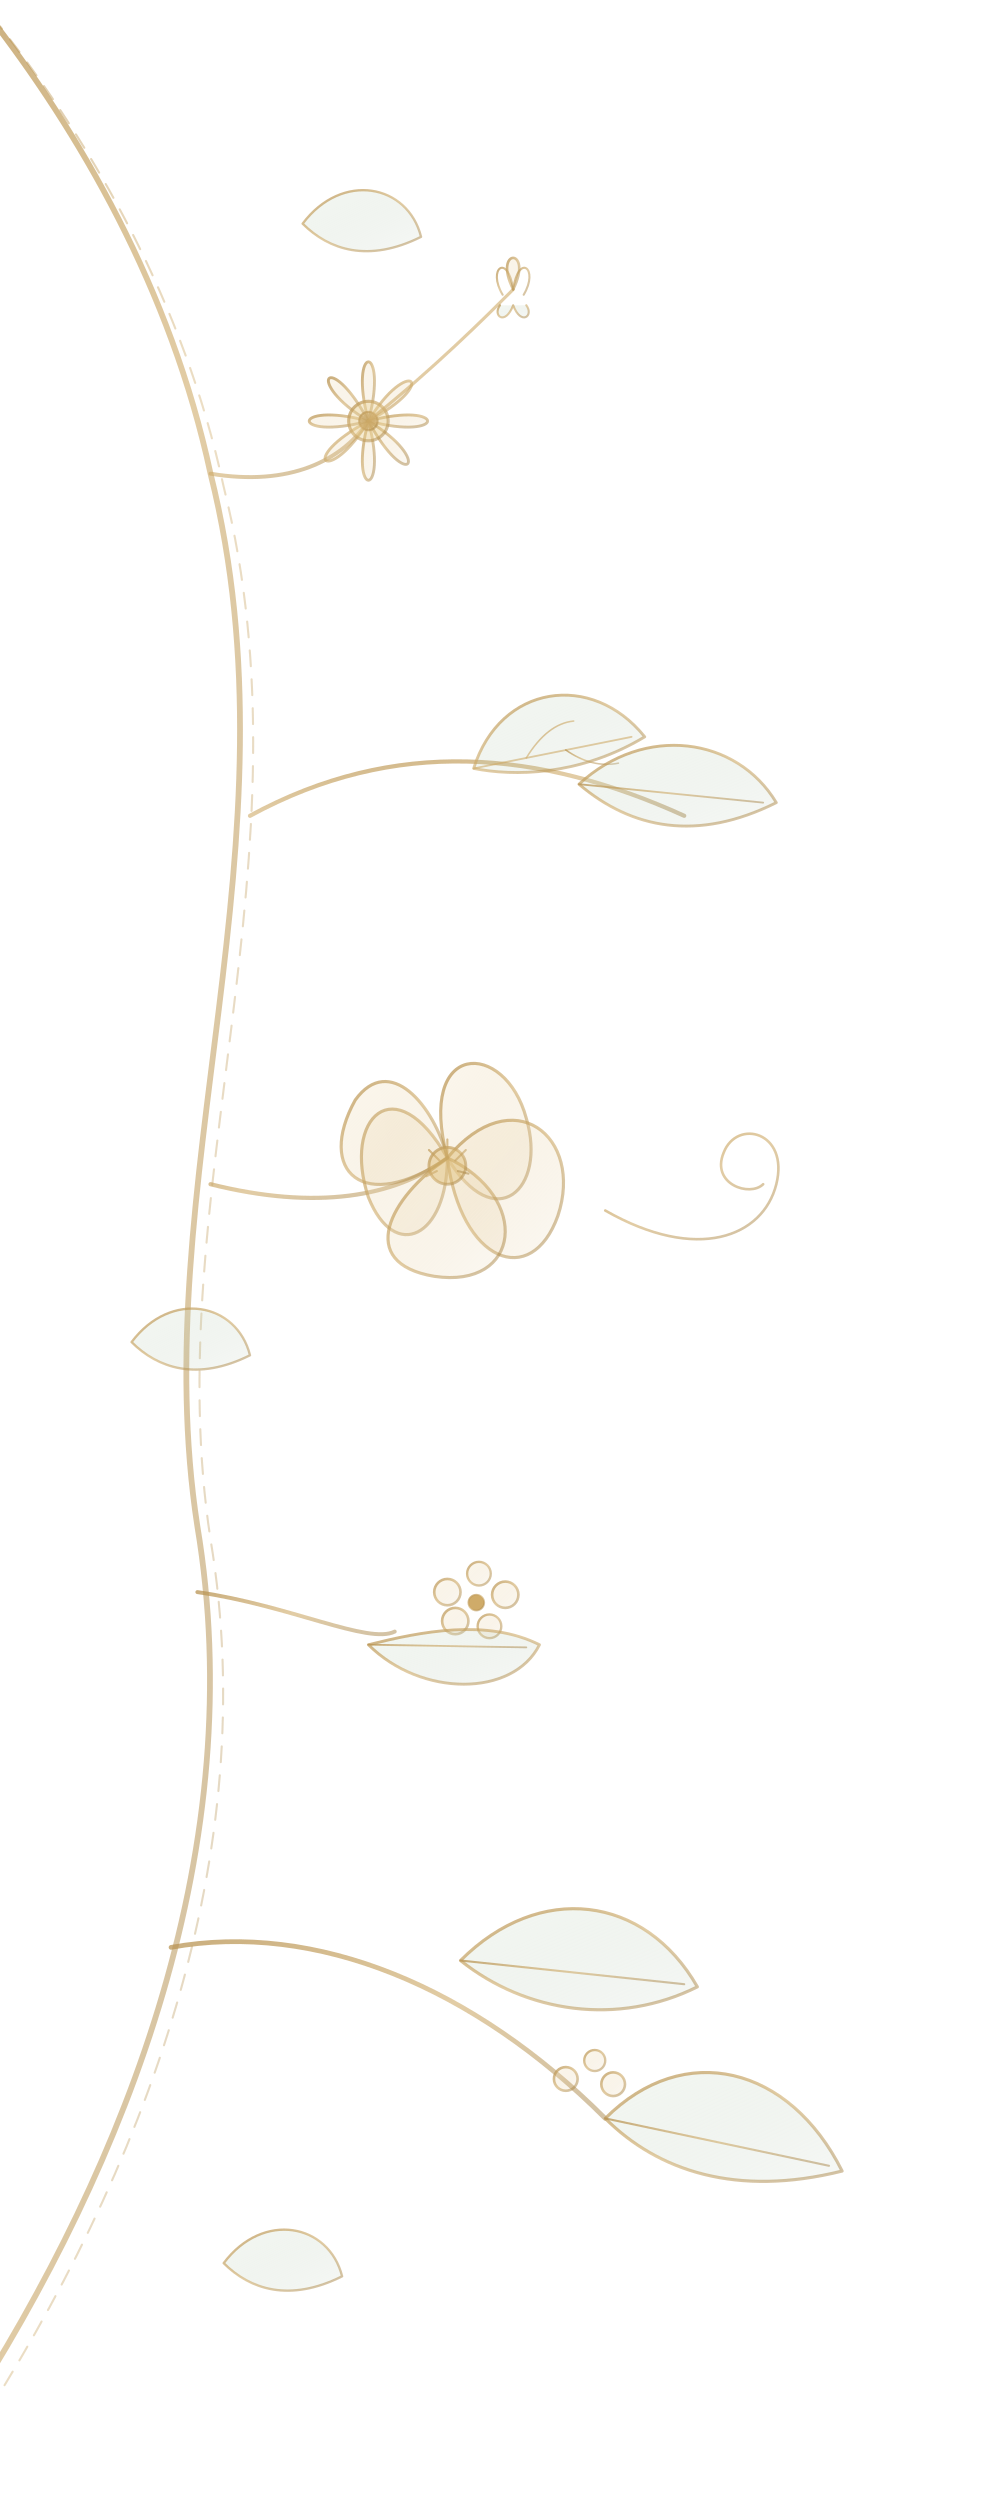
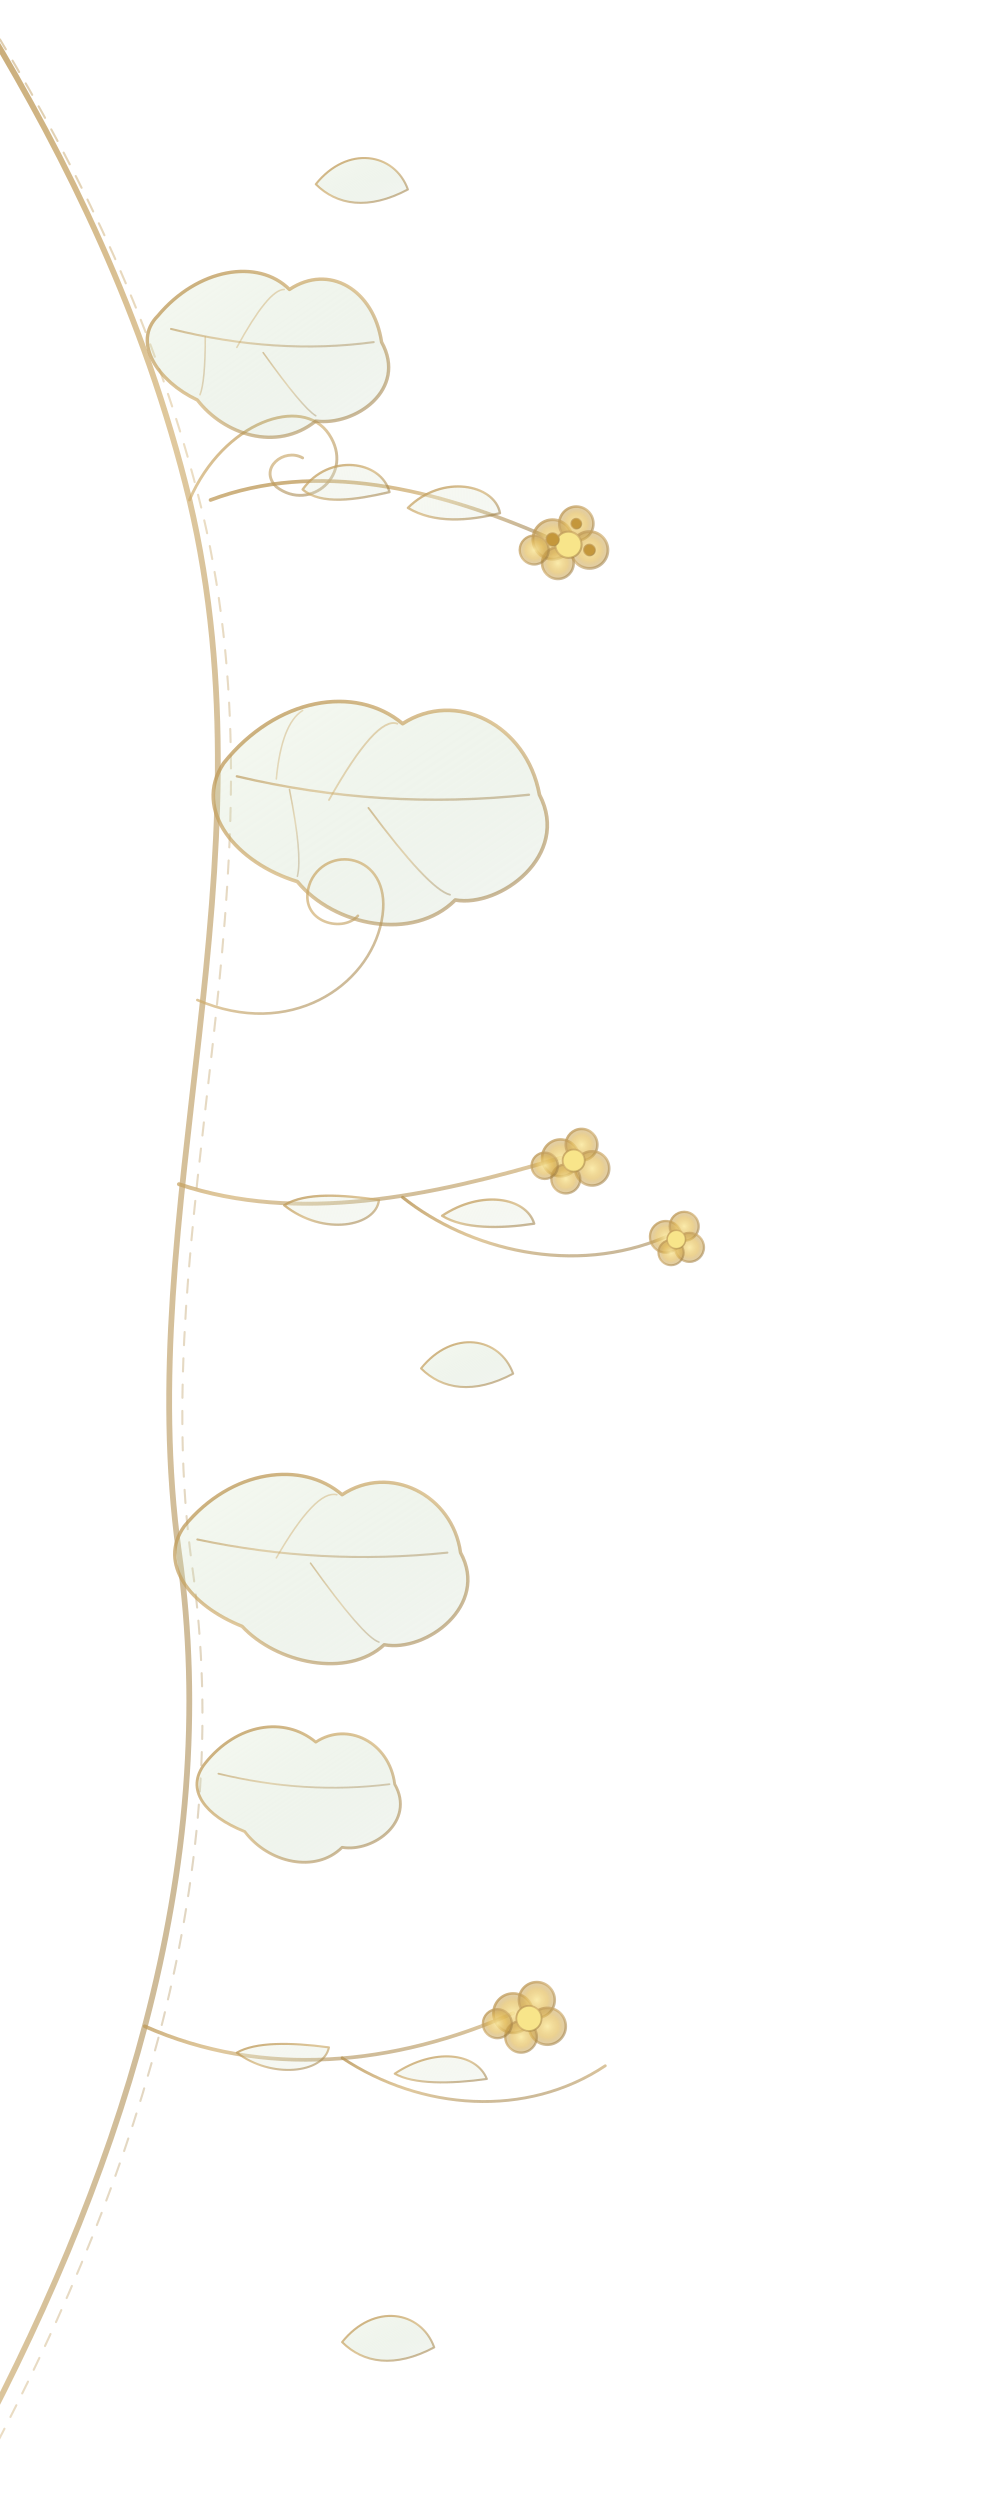
<svg xmlns="http://www.w3.org/2000/svg" viewBox="0 0 380 950" width="100%" height="100%" fill="none">
  <defs>
-     <linearGradient id="wildGold" x1="0%" y1="0%" x2="100%" y2="100%">
-       <stop offset="0%" stop-color="#b89352" stop-opacity="0.75" />
-       <stop offset="50%" stop-color="#cfab69" stop-opacity="0.6" />
-       <stop offset="100%" stop-color="#9e7938" stop-opacity="0.45" />
+     <linearGradient id="ivyGoldLeft" x1="0%" y1="0%" x2="100%" y2="100%">
+       <stop offset="0%" stop-color="#b89352" stop-opacity="0.8" />
+       <stop offset="50%" stop-color="#cfab69" stop-opacity="0.65" />
+       <stop offset="100%" stop-color="#8c6c33" stop-opacity="0.5" />
    </linearGradient>
-     <linearGradient id="petalTint" x1="0%" y1="0%" x2="100%" y2="100%">
-       <stop offset="0%" stop-color="#f5e8cc" stop-opacity="0.35" />
-       <stop offset="100%" stop-color="#d4af6a" stop-opacity="0.08" />
+     <radialGradient id="marcelaFloretLeft" cx="50%" cy="50%" r="50%">
+       <stop offset="0%" stop-color="#fae89d" stop-opacity="0.85" />
+       <stop offset="60%" stop-color="#e2ba55" stop-opacity="0.65" />
+       <stop offset="100%" stop-color="#b68930" stop-opacity="0.4" />
+     </radialGradient>
+     <linearGradient id="ivyLeafTintLeft" x1="0%" y1="0%" x2="100%" y2="100%">
+       <stop offset="0%" stop-color="#e3edd5" stop-opacity="0.32" />
+       <stop offset="50%" stop-color="#b8cfab" stop-opacity="0.22" />
+       <stop offset="100%" stop-color="#88a87b" stop-opacity="0.1" />
    </linearGradient>
-     <linearGradient id="leafTint" x1="0%" y1="0%" x2="100%" y2="100%">
-       <stop offset="0%" stop-color="#d9e6d5" stop-opacity="0.3" />
-       <stop offset="100%" stop-color="#8fa88a" stop-opacity="0.08" />
+     <linearGradient id="marcelaLeafTintLeft" x1="0%" y1="0%" x2="100%" y2="100%">
+       <stop offset="0%" stop-color="#eff2e1" stop-opacity="0.4" />
+       <stop offset="100%" stop-color="#c6d4ba" stop-opacity="0.15" />
    </linearGradient>
  </defs>
-   <g stroke="url(#wildGold)" stroke-linecap="round" stroke-linejoin="round">
-     <path d="M -15 920 C 50 820, 95 700, 75 580 C 55 450, 115 320, 80 180 C 65 110, 30 50, -5 5" stroke-width="2.2" />
-     <path d="M -10 925 C 55 825, 100 705, 80 585 C 60 455, 120 325, 85 185 C 70 115, 35 55, 0 10" stroke-width="0.8" stroke-dasharray="6 5" opacity="0.65" />
-     <g transform="translate(140, 160)">
-       <path d="M -60 20 C -30 25, -10 15, 0 0" stroke-width="1.5" />
-       <path d="M 0 0 C -8 -30, 8 -30, 0 0" fill="url(#petalTint)" stroke-width="1.1" />
-       <path d="M 0 0 C 15 -25, 28 -15, 0 0" fill="url(#petalTint)" stroke-width="1.1" />
-       <path d="M 0 0 C 30 -8, 30 8, 0 0" fill="url(#petalTint)" stroke-width="1.1" />
-       <path d="M 0 0 C 25 15, 15 28, 0 0" fill="url(#petalTint)" stroke-width="1.1" />
-       <path d="M 0 0 C 8 30, -8 30, 0 0" fill="url(#petalTint)" stroke-width="1.1" />
-       <path d="M 0 0 C -15 25, -28 15, 0 0" fill="url(#petalTint)" stroke-width="1.1" />
-       <path d="M 0 0 C -30 8, -30 -8, 0 0" fill="url(#petalTint)" stroke-width="1.1" />
-       <path d="M 0 0 C -25 -15, -15 -28, 0 0" fill="url(#petalTint)" stroke-width="1.1" />
-       <circle cx="0" cy="0" r="7.5" fill="#e8cf92" fill-opacity="0.4" stroke-width="1.2" />
-       <circle cx="0" cy="0" r="3.5" fill="#c59f5a" fill-opacity="0.5" stroke-width="0.8" />
+   <g stroke="url(#ivyGoldLeft)" stroke-linecap="round" stroke-linejoin="round">
+     <path d="M -15 940 C 45 830, 85 710, 68 590 C 50 460, 105 330, 72 190 C 55 120, 25 60, -5 10" stroke-width="2.2" />
+     <path d="M -10 945 C 50 835, 90 715, 73 595 C 55 465, 110 335, 77 195 C 60 125, 30 65, 0 15" stroke-width="0.8" stroke-dasharray="5 5" opacity="0.6" />
+     <path d="M 72 190 C 85 160, 115 150, 125 165 C 135 180, 118 195, 105 185 C 98 178, 108 170, 115 174" stroke-width="1.1" />
+     <g transform="translate(60, 120)">
+       <path d="M 0 0 C 15 -18, 38 -22, 50 -10 C 65 -20, 82 -10, 85 10 C 95 28, 75 42, 60 40 C 45 52, 25 45, 15 32 C 0 25, -10 10, 0 0 Z" fill="url(#ivyLeafTintLeft)" stroke-width="1.3" />
+       <path d="M 5 5 Q 45 15, 82 10" stroke-width="0.8" opacity="0.75" />
+       <path d="M 30 12 Q 42 -10, 48 -10" stroke-width="0.6" opacity="0.65" />
+       <path d="M 40 14 Q 55 35, 60 38" stroke-width="0.6" opacity="0.65" />
+       <path d="M 18 8 Q 18 25, 16 30" stroke-width="0.6" opacity="0.65" />
    </g>
-     <g transform="translate(195, 110)">
-       <path d="M -55 50 C -30 30, -10 10, 0 0" stroke-width="1.2" />
-       <path d="M 0 0 C -8 -16, 8 -16, 0 0" fill="url(#petalTint)" stroke-width="1" />
-       <path d="M -4 2 C -10 -8, -2 -14, 0 0" stroke-width="0.8" />
-       <path d="M 4 2 C 10 -8, 2 -14, 0 0" stroke-width="0.8" />
-       <path d="M -5 6 C -8 10, -3 14, 0 6 C 3 14, 8 10, 5 6" fill="url(#leafTint)" stroke-width="0.8" />
+     <g transform="translate(80, 190)">
+       <path d="M 0 0 C 40 -15, 85 -5, 130 15" stroke-width="1.4" />
+       <path d="M 35 -4 C 45 -18, 65 -15, 68 -3 C 55 0, 42 2, 35 -4 Z" fill="url(#marcelaLeafTintLeft)" stroke-width="0.9" />
+       <path d="M 75 3 C 88 -10, 108 -6, 110 5 C 98 8, 85 9, 75 3 Z" fill="url(#marcelaLeafTintLeft)" stroke-width="0.9" />
+       <g transform="translate(130, 15)">
+         <circle cx="0" cy="0" r="7.5" fill="url(#marcelaFloretLeft)" stroke-width="1.1" />
+         <circle cx="9" cy="-6" r="6.5" fill="url(#marcelaFloretLeft)" stroke-width="1" />
+         <circle cx="14" cy="4" r="7" fill="url(#marcelaFloretLeft)" stroke-width="1.1" />
+         <circle cx="2" cy="9" r="6" fill="url(#marcelaFloretLeft)" stroke-width="1" />
+         <circle cx="-7" cy="4" r="5.5" fill="url(#marcelaFloretLeft)" stroke-width="0.9" />
+         <circle cx="6" cy="2" r="5" fill="#f8e58a" stroke-width="0.8" />
+         <circle cx="0" cy="0" r="2.5" fill="#c4973b" stroke-width="0.5" />
+         <circle cx="9" cy="-6" r="2" fill="#c4973b" stroke-width="0.5" />
+         <circle cx="14" cy="4" r="2.2" fill="#c4973b" stroke-width="0.5" />
+       </g>
    </g>
-     <path d="M 95 310 C 150 280, 205 285, 260 310" stroke-width="1.6" />
-     <path d="M 180 292 C 190 260, 225 255, 245 280 C 220 295, 195 295, 180 292 Z" fill="url(#leafTint)" stroke-width="1.1" />
-     <path d="M 180 292 L 240 280" stroke-width="0.7" />
-     <path d="M 200 288 Q 208 275, 218 274" stroke-width="0.6" />
-     <path d="M 215 285 Q 225 292, 235 290" stroke-width="0.6" />
-     <path d="M 220 298 C 245 275, 280 280, 295 305 C 265 320, 240 315, 220 298 Z" fill="url(#leafTint)" stroke-width="1.1" />
-     <path d="M 220 298 L 290 305" stroke-width="0.7" />
-     <g transform="translate(170, 440)">
-       <path d="M -90 10 C -50 20, -20 15, 0 0" stroke-width="1.6" />
-       <path d="M 0 0 C -20 -35, -40 -15, -30 15 C -20 40, 0 30, 0 0" fill="url(#petalTint)" stroke-width="1.2" />
-       <path d="M 0 0 C -12 -45, 22 -45, 30 -15 C 38 12, 18 30, 0 0" fill="url(#petalTint)" stroke-width="1.2" />
-       <path d="M 0 0 C 25 -30, 52 -8, 42 22 C 32 50, 5 40, 0 0" fill="url(#petalTint)" stroke-width="1.2" />
-       <path d="M 0 0 C 32 15, 28 50, -5 45 C -35 40, -22 15, 0 0" fill="url(#petalTint)" stroke-width="1.2" />
-       <path d="M 0 0 C -32 22, -50 5, -35 -22 C -22 -40, -5 -20, 0 0" fill="url(#petalTint)" stroke-width="1.2" />
-       <circle cx="0" cy="3" r="7" fill="#dfbe76" fill-opacity="0.45" stroke-width="1.1" />
-       <path d="M -3 1 L -7 -3 M 0 -1 L 0 -7 M 3 1 L 7 -3 M 4 5 L 8 6 M -4 5 L -8 7" stroke-width="0.8" />
+     <g transform="translate(85, 290)">
+       <path d="M 0 0 C 20 -25, 50 -30, 68 -15 C 88 -28, 115 -15, 120 12 C 132 35, 105 55, 88 52 C 72 68, 42 62, 28 45 C 5 38, -12 18, 0 0 Z" fill="url(#ivyLeafTintLeft)" stroke-width="1.4" />
+       <path d="M 5 5 Q 60 18, 116 12" stroke-width="0.9" opacity="0.8" />
+       <path d="M 40 14 Q 58 -18, 66 -15" stroke-width="0.7" opacity="0.7" />
+       <path d="M 55 17 Q 78 48, 86 50" stroke-width="0.7" opacity="0.7" />
+       <path d="M 25 10 Q 30 35, 28 43" stroke-width="0.6" opacity="0.6" />
+       <path d="M 20 6 Q 22 -15, 30 -20" stroke-width="0.6" opacity="0.6" />
    </g>
-     <path d="M 230 460 C 265 480, 290 470, 295 450 C 300 430, 280 425, 275 438 C 270 450, 285 455, 290 450" stroke-width="1" />
-     <g transform="translate(150, 620)">
-       <path d="M -75 -15 C -40 -10, -10 5, 0 0" stroke-width="1.5" />
-       <circle cx="20" cy="-15" r="5" fill="url(#petalTint)" stroke-width="1" />
-       <circle cx="32" cy="-22" r="4.5" fill="url(#petalTint)" stroke-width="0.9" />
-       <circle cx="42" cy="-14" r="5" fill="url(#petalTint)" stroke-width="1" />
-       <circle cx="36" cy="-2" r="4.5" fill="url(#petalTint)" stroke-width="0.9" />
-       <circle cx="23" cy="-4" r="5" fill="url(#petalTint)" stroke-width="1" />
-       <circle cx="31" cy="-11" r="3" fill="#cfab69" stroke-width="0.7" />
-       <path d="M -10 5 C 10 25, 45 25, 55 5 C 35 -5, 10 0, -10 5 Z" fill="url(#leafTint)" stroke-width="1.1" />
-       <path d="M -10 5 L 50 6" stroke-width="0.7" />
+     <path d="M 75 380 C 110 395, 140 375, 145 350 C 150 325, 125 320, 118 335 C 112 350, 130 355, 136 348" stroke-width="1" />
+     <g transform="translate(68, 450)">
+       <path d="M 0 0 C 45 15, 95 5, 145 -10" stroke-width="1.5" />
+       <path d="M 85 5 C 110 25, 150 35, 185 20" stroke-width="1.2" />
+       <path d="M 40 8 C 55 20, 75 16, 76 6 C 62 4, 48 3, 40 8 Z" fill="url(#marcelaLeafTintLeft)" stroke-width="0.9" />
+       <path d="M 100 12 C 115 2, 132 5, 135 15 C 122 17, 108 17, 100 12 Z" fill="url(#marcelaLeafTintLeft)" stroke-width="0.9" />
+       <g transform="translate(145, -10)">
+         <circle cx="0" cy="0" r="7" fill="url(#marcelaFloretLeft)" stroke-width="1" />
+         <circle cx="8" cy="-5" r="6" fill="url(#marcelaFloretLeft)" stroke-width="1" />
+         <circle cx="12" cy="4" r="6.5" fill="url(#marcelaFloretLeft)" stroke-width="1" />
+         <circle cx="2" cy="8" r="5.5" fill="url(#marcelaFloretLeft)" stroke-width="0.9" />
+         <circle cx="-6" cy="3" r="5" fill="url(#marcelaFloretLeft)" stroke-width="0.9" />
+         <circle cx="5" cy="1" r="4.2" fill="#f8e58a" stroke-width="0.7" />
+       </g>
+       <g transform="translate(185, 20)">
+         <circle cx="0" cy="0" r="6" fill="url(#marcelaFloretLeft)" stroke-width="0.9" />
+         <circle cx="7" cy="-4" r="5.5" fill="url(#marcelaFloretLeft)" stroke-width="0.9" />
+         <circle cx="9" cy="4" r="5.5" fill="url(#marcelaFloretLeft)" stroke-width="0.9" />
+         <circle cx="2" cy="6" r="4.8" fill="url(#marcelaFloretLeft)" stroke-width="0.8" />
+         <circle cx="4" cy="1" r="3.5" fill="#f8e58a" stroke-width="0.6" />
+       </g>
    </g>
-     <path d="M 65 740 C 120 730, 180 755, 230 805" stroke-width="1.8" />
-     <path d="M 230 805 C 260 775, 300 785, 320 825 C 280 835, 250 825, 230 805 Z" fill="url(#leafTint)" stroke-width="1.2" />
-     <path d="M 230 805 L 315 823" stroke-width="0.8" />
-     <path d="M 175 745 C 205 715, 245 720, 265 755 C 235 770, 200 765, 175 745 Z" fill="url(#leafTint)" stroke-width="1.2" />
-     <path d="M 175 745 L 260 754" stroke-width="0.8" />
-     <circle cx="215" cy="790" r="4.5" fill="url(#petalTint)" stroke-width="1" />
-     <circle cx="226" cy="783" r="4" fill="url(#petalTint)" stroke-width="0.9" />
-     <circle cx="233" cy="792" r="4.5" fill="url(#petalTint)" stroke-width="1" />
-     <path d="M 115 85 C 130 65, 155 70, 160 90 C 140 100, 125 95, 115 85 Z" fill="url(#leafTint)" stroke-width="0.9" />
-     <path d="M 50 510 C 65 490, 90 495, 95 515 C 75 525, 60 520, 50 510 Z" fill="url(#leafTint)" stroke-width="0.9" />
-     <path d="M 85 860 C 100 840, 125 845, 130 865 C 110 875, 95 870, 85 860 Z" fill="url(#leafTint)" stroke-width="0.9" />
+     <g transform="translate(70, 580)">
+       <path d="M 0 0 C 18 -22, 45 -25, 60 -12 C 78 -24, 102 -12, 105 10 C 116 30, 92 48, 76 45 C 62 58, 35 52, 22 38 C 2 30, -10 14, 0 0 Z" fill="url(#ivyLeafTintLeft)" stroke-width="1.3" />
+       <path d="M 5 5 Q 52 15, 100 10" stroke-width="0.8" opacity="0.75" />
+       <path d="M 35 12 Q 50 -14, 58 -12" stroke-width="0.6" opacity="0.65" />
+       <path d="M 48 14 Q 68 42, 74 44" stroke-width="0.6" opacity="0.65" />
+     </g>
+     <g transform="translate(78, 670)">
+       <path d="M 0 0 C 12 -15, 30 -18, 42 -8 C 54 -16, 70 -8, 72 8 C 80 22, 64 34, 52 32 C 42 42, 24 38, 15 26 C 0 20, -8 10, 0 0 Z" fill="url(#ivyLeafTintLeft)" stroke-width="1.1" />
+       <path d="M 5 4 Q 38 12, 70 8" stroke-width="0.7" opacity="0.7" />
+     </g>
+     <g transform="translate(55, 770)">
+       <path d="M 0 0 C 45 20, 95 15, 140 -5" stroke-width="1.4" />
+       <path d="M 75 12 C 105 32, 145 35, 175 15" stroke-width="1.1" />
+       <path d="M 35 10 C 48 20, 68 18, 70 8 C 55 6, 42 6, 35 10 Z" fill="url(#marcelaLeafTintLeft)" stroke-width="0.8" />
+       <path d="M 95 18 C 110 8, 126 10, 130 20 C 116 22, 102 22, 95 18 Z" fill="url(#marcelaLeafTintLeft)" stroke-width="0.8" />
+       <g transform="translate(140, -5)">
+         <circle cx="0" cy="0" r="7.5" fill="url(#marcelaFloretLeft)" stroke-width="1" />
+         <circle cx="9" cy="-5" r="6.8" fill="url(#marcelaFloretLeft)" stroke-width="1" />
+         <circle cx="13" cy="5" r="7" fill="url(#marcelaFloretLeft)" stroke-width="1" />
+         <circle cx="3" cy="9" r="6" fill="url(#marcelaFloretLeft)" stroke-width="0.9" />
+         <circle cx="-6" cy="4" r="5.5" fill="url(#marcelaFloretLeft)" stroke-width="0.9" />
+         <circle cx="6" cy="2" r="4.8" fill="#f8e58a" stroke-width="0.7" />
+       </g>
+     </g>
+     <path d="M 120 70 C 132 55, 150 58, 155 72 C 140 80, 128 78, 120 70 Z" fill="url(#ivyLeafTintLeft)" stroke-width="0.8" />
+     <path d="M 160 520 C 172 505, 190 508, 195 522 C 180 530, 168 528, 160 520 Z" fill="url(#ivyLeafTintLeft)" stroke-width="0.8" />
+     <path d="M 130 890 C 142 875, 160 878, 165 892 C 150 900, 138 898, 130 890 Z" fill="url(#ivyLeafTintLeft)" stroke-width="0.8" />
  </g>
</svg>
